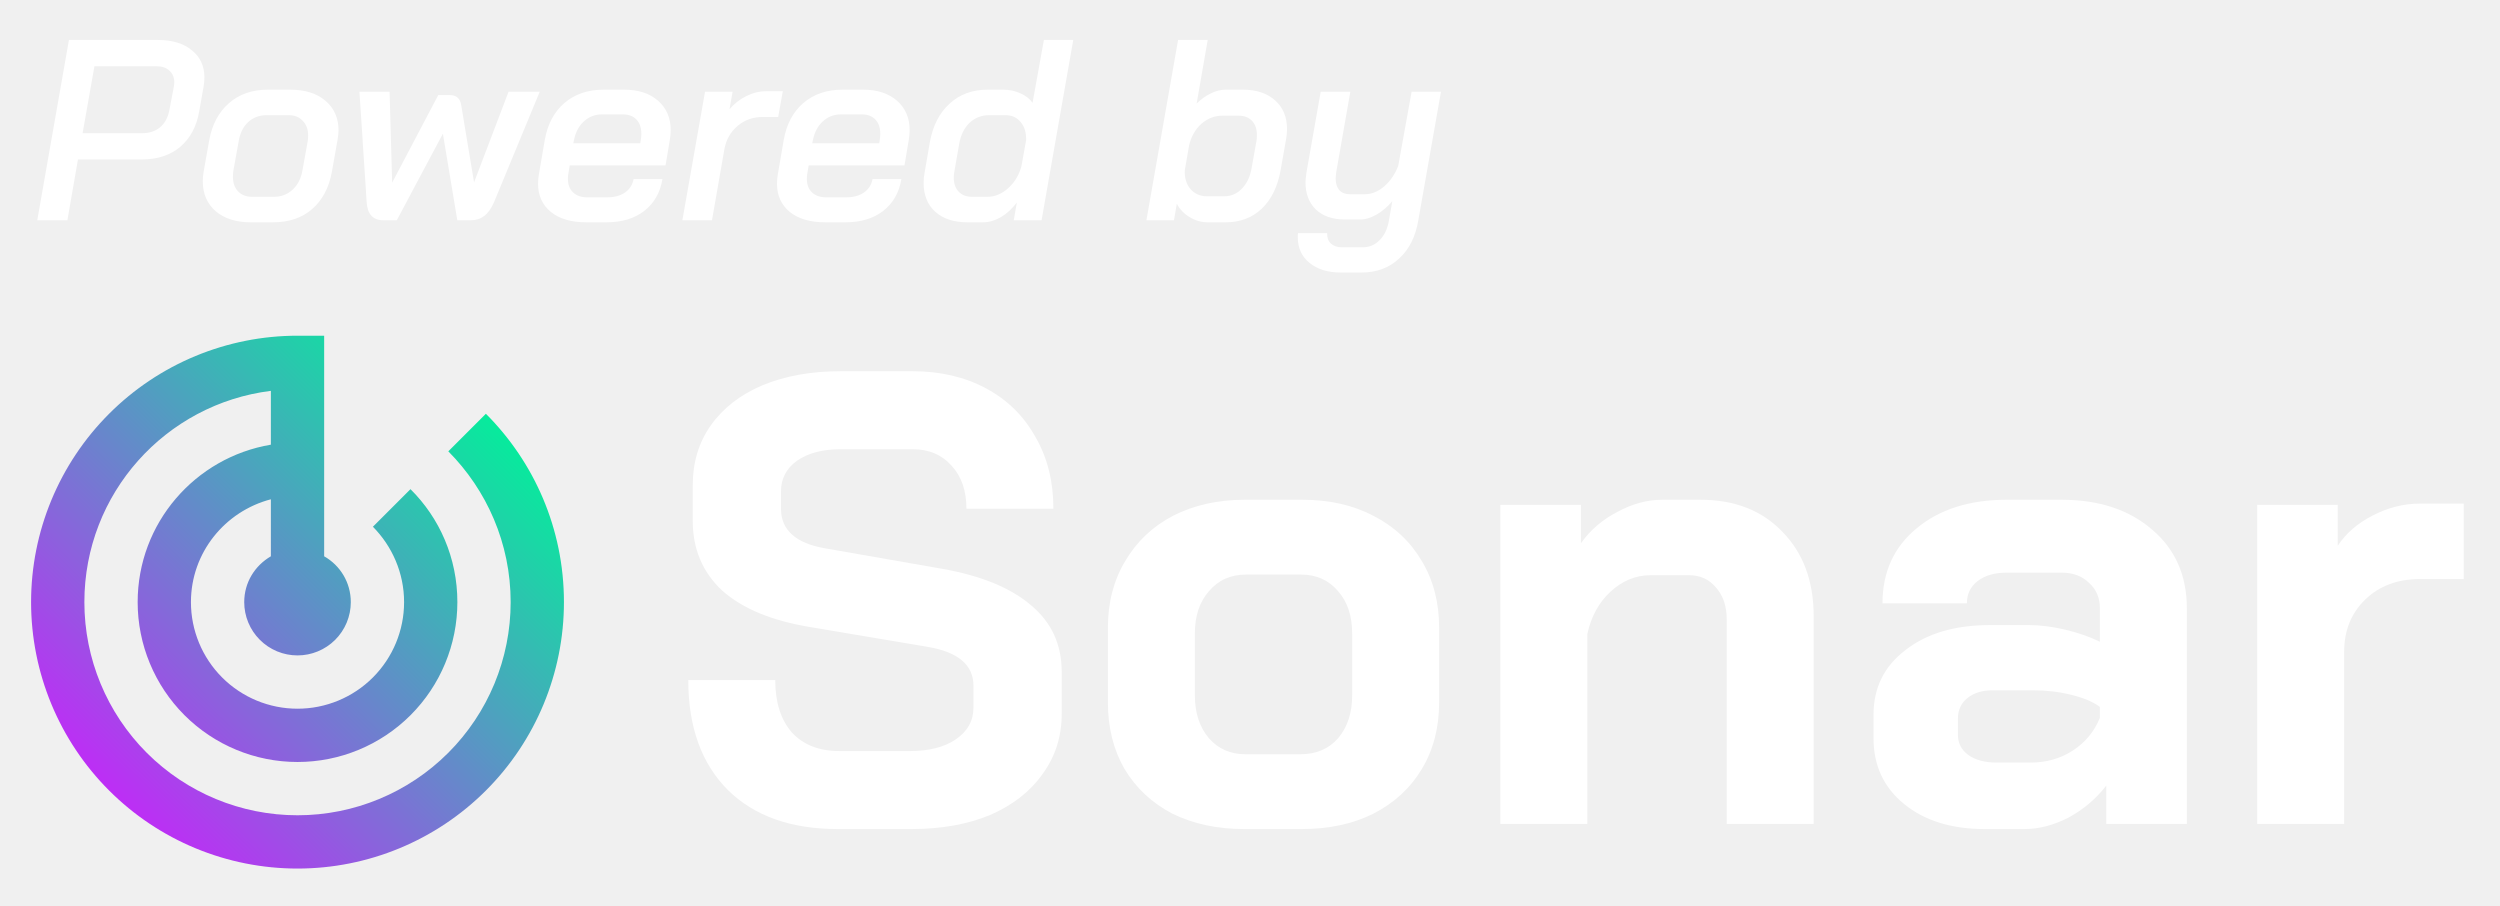
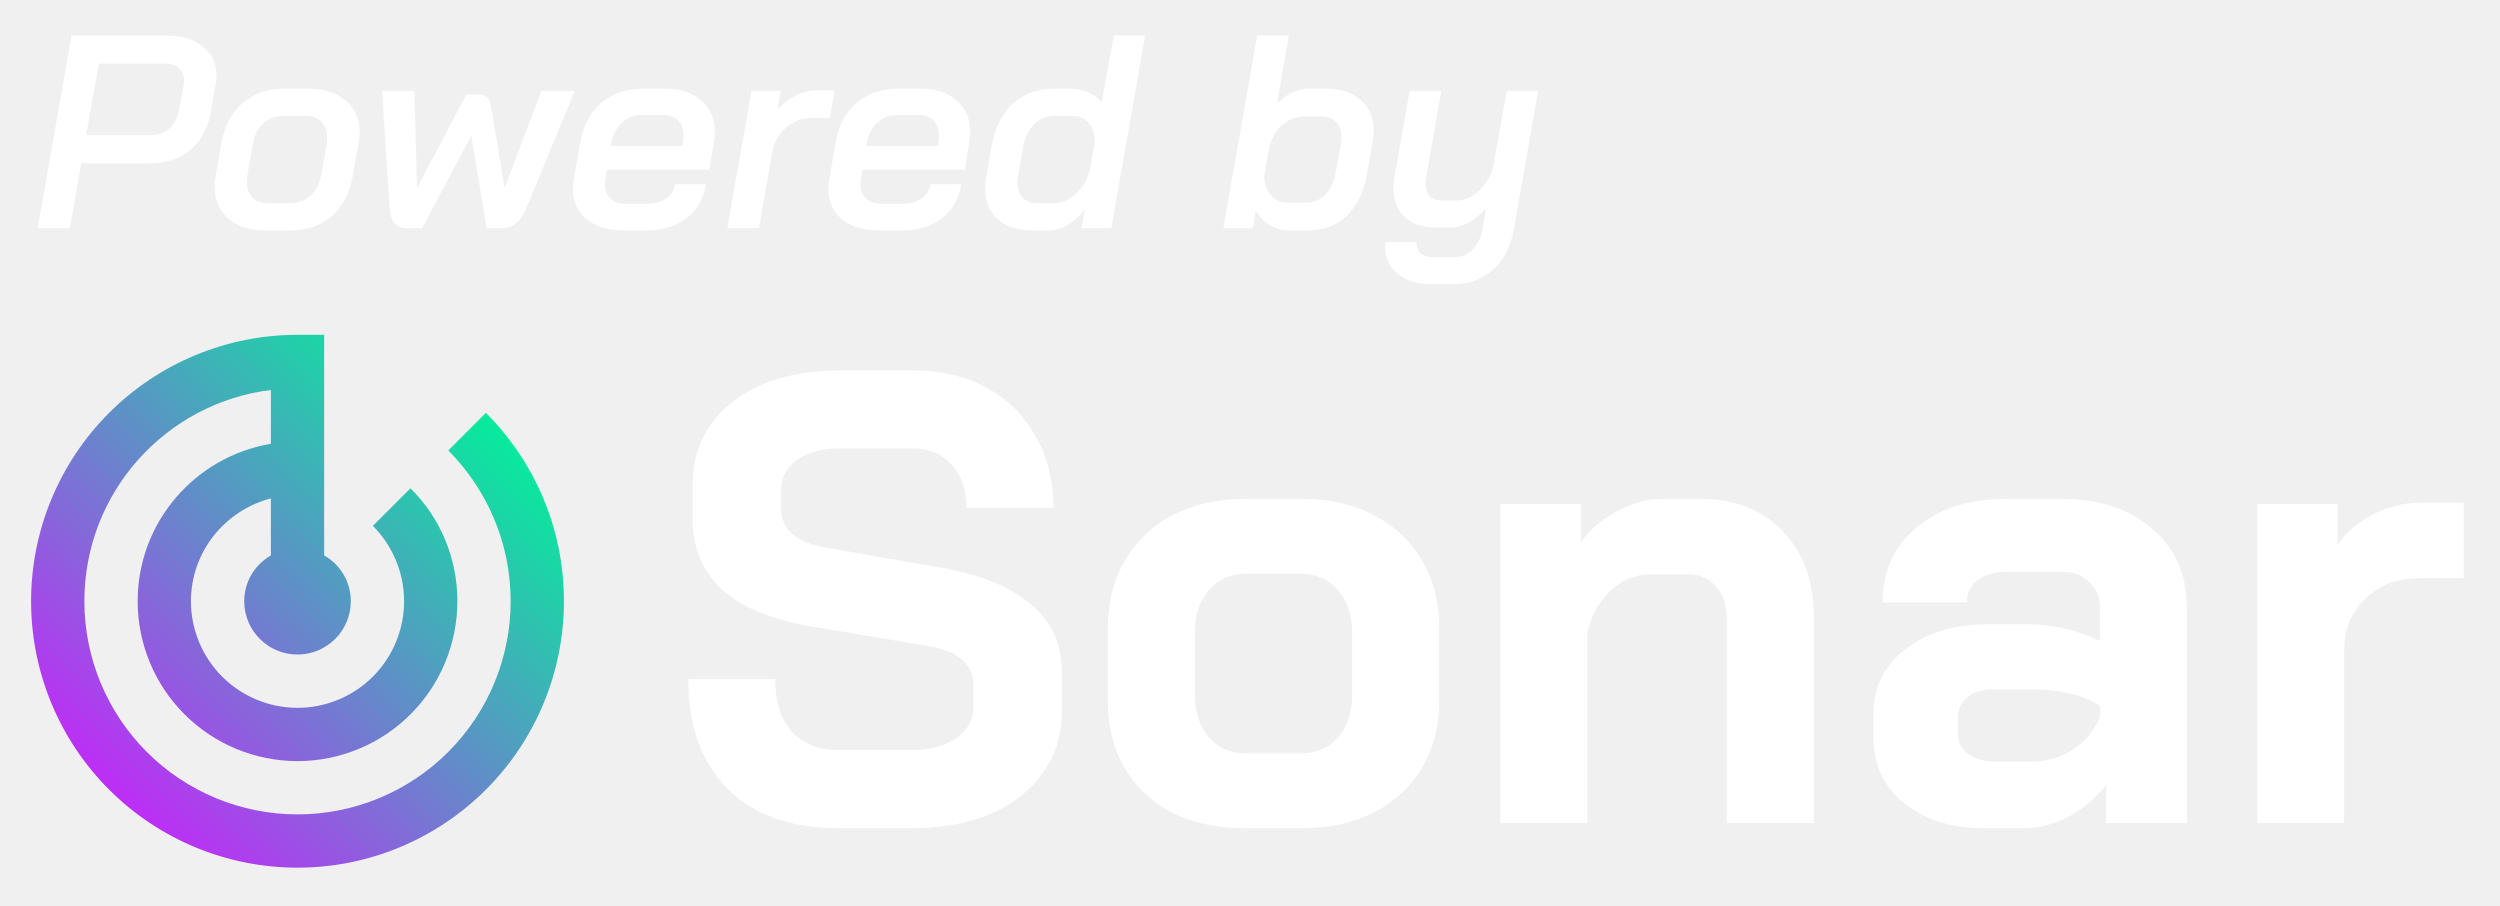
<svg xmlns="http://www.w3.org/2000/svg" width="563" height="204" viewBox="0 0 563 204" fill="none">
-   <path d="M109.42 93.18L100.96 101.64C109.6 110.34 115 122.34 115 135.6C115 148.33 109.943 160.539 100.941 169.541C91.939 178.543 79.73 183.6 67 183.6C54.27 183.6 42.061 178.543 33.059 169.541C24.057 160.539 19 148.33 19 135.6C19 111.12 37.3 90.96 61 88.02V100.14C43.96 103.02 31 117.78 31 135.6C31 145.148 34.793 154.305 41.544 161.056C48.295 167.807 57.452 171.6 67 171.6C76.548 171.6 85.704 167.807 92.456 161.056C99.207 154.305 103 145.148 103 135.6C103 125.64 98.98 116.64 92.44 110.16L83.98 118.62C88.3 123 91 129 91 135.6C91 141.965 88.471 148.07 83.971 152.571C79.47 157.072 73.365 159.6 67 159.6C60.635 159.6 54.53 157.072 50.029 152.571C45.529 148.07 43 141.965 43 135.6C43 124.44 50.68 115.14 61 112.44V125.28C57.4 127.38 55 131.16 55 135.6C55 138.783 56.264 141.835 58.515 144.085C60.765 146.336 63.817 147.6 67 147.6C70.183 147.6 73.235 146.336 75.485 144.085C77.736 141.835 79 138.783 79 135.6C79 131.16 76.6 127.32 73 125.28V75.6H67C59.121 75.6 51.319 77.152 44.039 80.167C36.76 83.183 30.145 87.602 24.574 93.174C13.321 104.426 7 119.687 7 135.6C7 151.513 13.321 166.774 24.574 178.026C30.145 183.598 36.76 188.018 44.039 191.033C51.319 194.048 59.121 195.6 67 195.6C82.913 195.6 98.174 189.279 109.426 178.026C120.679 166.774 127 151.513 127 135.6C127 119.04 120.28 104.04 109.42 93.18Z" fill="url(#paint0_linear)" />
-   <path d="M188.696 186.704C178.136 186.704 169.88 183.776 163.928 177.92C157.976 171.968 155 163.712 155 153.152H174.584C174.584 158.144 175.832 162.08 178.328 164.96C180.92 167.744 184.472 169.136 188.984 169.136H204.968C209.192 169.136 212.6 168.272 215.192 166.544C217.88 164.72 219.224 162.32 219.224 159.344V154.448C219.224 149.744 215.768 146.816 208.856 145.664L182.36 141.2C173.72 139.76 167.144 137.024 162.632 132.992C158.216 128.864 156.008 123.632 156.008 117.296V109.232C156.008 104.144 157.352 99.68 160.04 95.84C162.824 91.904 166.712 88.88 171.704 86.768C176.792 84.656 182.648 83.6 189.272 83.6H205.544C211.784 83.6 217.304 84.896 222.104 87.488C226.904 90.08 230.6 93.728 233.192 98.432C235.88 103.04 237.224 108.416 237.224 114.56H217.64C217.64 110.528 216.536 107.312 214.328 104.912C212.12 102.416 209.192 101.168 205.544 101.168H189.272C185.24 101.168 181.976 102.032 179.48 103.76C177.08 105.488 175.88 107.792 175.88 110.672V114.56C175.88 119.36 179.192 122.336 185.816 123.488L212.168 128.096C220.904 129.632 227.576 132.368 232.184 136.304C236.792 140.144 239.096 145.136 239.096 151.28V160.784C239.096 165.872 237.656 170.384 234.776 174.32C231.992 178.256 228.056 181.328 222.968 183.536C217.88 185.648 211.976 186.704 205.256 186.704H188.696Z" fill="white" />
-   <path d="M280.172 186.704C274.124 186.704 268.748 185.552 264.044 183.248C259.436 180.848 255.836 177.488 253.244 173.168C250.748 168.848 249.5 163.856 249.5 158.192V141.344C249.5 135.68 250.796 130.688 253.388 126.368C255.98 121.952 259.58 118.544 264.188 116.144C268.892 113.744 274.268 112.544 280.316 112.544H293.276C299.324 112.544 304.652 113.744 309.26 116.144C313.964 118.544 317.612 121.952 320.204 126.368C322.796 130.688 324.092 135.68 324.092 141.344V158.192C324.092 163.856 322.796 168.848 320.204 173.168C317.612 177.488 313.964 180.848 309.26 183.248C304.652 185.552 299.276 186.704 293.132 186.704H280.172ZM292.844 169.856C296.396 169.856 299.228 168.656 301.34 166.256C303.452 163.76 304.508 160.544 304.508 156.608V142.64C304.508 138.704 303.452 135.536 301.34 133.136C299.228 130.64 296.444 129.392 292.988 129.392H280.604C277.148 129.392 274.364 130.64 272.252 133.136C270.14 135.536 269.084 138.704 269.084 142.64V156.608C269.084 160.544 270.14 163.76 272.252 166.256C274.364 168.656 277.1 169.856 280.46 169.856H292.844Z" fill="white" />
-   <path d="M337.88 113.696H356.024V122.336C358.136 119.36 360.872 117.008 364.232 115.28C367.592 113.456 370.952 112.544 374.312 112.544H382.952C390.632 112.544 396.776 114.944 401.384 119.744C406.088 124.544 408.44 130.88 408.44 138.752V185.552H388.856V139.472C388.856 136.496 388.04 134.096 386.408 132.272C384.872 130.448 382.856 129.536 380.36 129.536H371.72C368.36 129.536 365.336 130.784 362.648 133.28C360.056 135.68 358.328 138.848 357.464 142.784V185.552H337.88V113.696Z" fill="white" />
-   <path d="M446.976 186.704C439.488 186.704 433.44 184.832 428.832 181.088C424.224 177.344 421.92 172.4 421.92 166.256V160.928C421.92 154.88 424.32 150.032 429.12 146.384C433.92 142.64 440.256 140.768 448.128 140.768H456.912C459.408 140.768 462.096 141.104 464.976 141.776C467.856 142.448 470.496 143.36 472.896 144.512V137.024C472.896 134.624 472.08 132.704 470.448 131.264C468.912 129.728 466.848 128.96 464.256 128.96H451.872C449.184 128.96 447.024 129.584 445.392 130.832C443.76 132.08 442.944 133.76 442.944 135.872H423.936C423.936 128.864 426.48 123.248 431.568 119.024C436.752 114.704 443.52 112.544 451.872 112.544H464.256C472.704 112.544 479.52 114.8 484.704 119.312C489.888 123.728 492.48 129.632 492.48 137.024V185.552H474.336V176.912C472.032 179.888 469.2 182.288 465.84 184.112C462.48 185.84 459.168 186.704 455.904 186.704H446.976ZM457.344 171.728C460.896 171.728 464.064 170.816 466.848 168.992C469.632 167.168 471.648 164.72 472.896 161.648V159.2C471.36 158.048 469.2 157.136 466.416 156.464C463.728 155.792 460.848 155.456 457.776 155.456H448.704C446.4 155.456 444.528 156.032 443.088 157.184C441.648 158.336 440.928 159.872 440.928 161.792V165.536C440.928 167.36 441.696 168.848 443.232 170C444.864 171.152 446.976 171.728 449.568 171.728H457.344Z" fill="white" />
-   <path d="M508.318 113.696H526.461V122.912C528.285 120.128 530.878 117.872 534.237 116.144C537.693 114.32 541.294 113.408 545.038 113.408H554.829V130.4H545.038C539.949 130.4 535.822 131.936 532.654 135.008C529.486 138.08 527.901 142.016 527.901 146.816V185.552H508.318V113.696Z" fill="white" />
-   <path d="M15.526 9H35.536C38.784 9 41.336 9.773 43.192 11.32C45.087 12.828 46.034 14.858 46.034 17.41C46.034 18.067 45.976 18.744 45.86 19.44L44.874 25.008C44.294 28.449 42.863 31.137 40.582 33.07C38.339 34.965 35.439 35.912 31.882 35.912H17.556L15.178 49.6H8.392L15.526 9ZM31.998 29.996C33.622 29.996 34.975 29.551 36.058 28.662C37.141 27.734 37.837 26.439 38.146 24.776L39.132 19.614C39.209 19.15 39.248 18.802 39.248 18.57C39.248 17.449 38.881 16.559 38.146 15.902C37.45 15.245 36.464 14.916 35.188 14.916H21.268L18.6 29.996H31.998Z" fill="white" />
-   <path d="M56.458 50.064C53.171 50.064 50.542 49.233 48.57 47.57C46.636 45.869 45.67 43.626 45.67 40.842C45.67 40.146 45.728 39.45 45.844 38.754L47.12 31.562C47.777 28.005 49.266 25.221 51.586 23.21C53.906 21.199 56.806 20.194 60.286 20.194H65.332C68.696 20.194 71.344 21.025 73.278 22.688C75.25 24.351 76.236 26.574 76.236 29.358C76.236 29.822 76.159 30.557 76.004 31.562L74.728 38.754C74.07 42.311 72.582 45.095 70.262 47.106C67.98 49.078 65.061 50.064 61.504 50.064H56.458ZM61.678 44.322C63.34 44.322 64.752 43.781 65.912 42.698C67.072 41.615 67.806 40.165 68.116 38.348L69.276 31.91C69.353 31.601 69.392 31.137 69.392 30.518C69.392 29.126 68.986 28.024 68.174 27.212C67.4 26.361 66.337 25.936 64.984 25.936H60.112C58.41 25.936 56.999 26.458 55.878 27.502C54.756 28.546 54.041 30.015 53.732 31.91L52.572 38.348C52.494 38.696 52.456 39.179 52.456 39.798C52.456 41.19 52.842 42.292 53.616 43.104C54.389 43.916 55.452 44.322 56.806 44.322H61.678Z" fill="white" />
-   <path d="M121.546 20.658L111.28 45.482C110.662 46.913 109.927 47.957 109.076 48.614C108.226 49.271 107.22 49.6 106.06 49.6H102.986L99.739 30.112L89.356 49.6H86.341C83.982 49.6 82.725 48.227 82.57 45.482L80.947 20.658H87.733L88.312 41.132L98.695 21.412H101.246C102.754 21.412 103.624 22.147 103.856 23.616L106.756 41.074L114.528 20.658H121.546Z" fill="white" />
-   <path d="M132.016 50.064C128.652 50.064 126.004 49.291 124.07 47.744C122.137 46.159 121.17 44.032 121.17 41.364C121.17 40.707 121.228 40.03 121.344 39.334L122.678 31.562C123.297 28.005 124.766 25.221 127.086 23.21C129.445 21.199 132.384 20.194 135.902 20.194H140.542C143.752 20.194 146.304 21.025 148.198 22.688C150.093 24.351 151.04 26.555 151.04 29.3C151.04 29.919 150.982 30.615 150.866 31.388L149.88 37.246H128.304L127.956 39.334C127.918 39.566 127.898 39.895 127.898 40.32C127.898 41.596 128.285 42.601 129.058 43.336C129.832 44.071 130.895 44.438 132.248 44.438H136.772C138.396 44.438 139.73 44.071 140.774 43.336C141.818 42.601 142.456 41.596 142.688 40.32H149.184C148.682 43.375 147.309 45.772 145.066 47.512C142.862 49.213 140.04 50.064 136.598 50.064H132.016ZM144.196 32.258L144.312 31.504C144.39 31.156 144.428 30.692 144.428 30.112C144.428 28.759 144.061 27.695 143.326 26.922C142.592 26.149 141.586 25.762 140.31 25.762H135.554C133.969 25.762 132.596 26.303 131.436 27.386C130.315 28.43 129.58 29.861 129.232 31.678L129.116 32.258H144.196Z" fill="white" />
-   <path d="M158.774 20.658H164.98L164.284 24.602C165.328 23.365 166.585 22.379 168.054 21.644C169.523 20.909 171.031 20.542 172.578 20.542H176.29L175.246 26.342H171.766C169.562 26.342 167.667 27.019 166.082 28.372C164.497 29.725 163.511 31.485 163.124 33.65L160.34 49.6H153.67L158.774 20.658Z" fill="white" />
-   <path d="M185.825 50.064C182.461 50.064 179.812 49.291 177.879 47.744C175.946 46.159 174.979 44.032 174.979 41.364C174.979 40.707 175.037 40.03 175.153 39.334L176.487 31.562C177.106 28.005 178.575 25.221 180.895 23.21C183.254 21.199 186.192 20.194 189.711 20.194H194.351C197.56 20.194 200.112 21.025 202.007 22.688C203.902 24.351 204.849 26.555 204.849 29.3C204.849 29.919 204.791 30.615 204.675 31.388L203.689 37.246H182.113L181.765 39.334C181.726 39.566 181.707 39.895 181.707 40.32C181.707 41.596 182.094 42.601 182.867 43.336C183.64 44.071 184.704 44.438 186.057 44.438H190.581C192.205 44.438 193.539 44.071 194.583 43.336C195.627 42.601 196.265 41.596 196.497 40.32H202.993C202.49 43.375 201.118 45.772 198.875 47.512C196.671 49.213 193.848 50.064 190.407 50.064H185.825ZM198.005 32.258L198.121 31.504C198.198 31.156 198.237 30.692 198.237 30.112C198.237 28.759 197.87 27.695 197.135 26.922C196.4 26.149 195.395 25.762 194.119 25.762H189.363C187.778 25.762 186.405 26.303 185.245 27.386C184.124 28.43 183.389 29.861 183.041 31.678L182.925 32.258H198.005Z" fill="white" />
-   <path d="M217.86 50.064C214.806 50.064 212.389 49.271 210.61 47.686C208.87 46.101 208 43.935 208 41.19C208 40.339 208.078 39.547 208.232 38.812L209.392 32.084C210.05 28.372 211.519 25.472 213.8 23.384C216.082 21.257 218.943 20.194 222.384 20.194H225.864C227.295 20.194 228.59 20.465 229.75 21.006C230.949 21.509 231.877 22.224 232.534 23.152L235.086 9H241.698L234.564 49.6H228.3L228.996 45.598C227.952 46.99 226.754 48.092 225.4 48.904C224.047 49.677 222.713 50.064 221.398 50.064H217.86ZM222.384 44.322C224.047 44.322 225.613 43.665 227.082 42.35C228.552 40.997 229.538 39.334 230.04 37.362L231.084 31.562C231.123 29.861 230.717 28.507 229.866 27.502C229.016 26.458 227.875 25.936 226.444 25.936H222.79C221.05 25.936 219.562 26.516 218.324 27.676C217.126 28.836 216.352 30.421 216.004 32.432L214.96 38.406C214.844 38.986 214.786 39.508 214.786 39.972C214.786 41.325 215.154 42.389 215.888 43.162C216.623 43.935 217.648 44.322 218.962 44.322H222.384Z" fill="white" />
-   <path d="M271.976 50.064C270.545 50.064 269.192 49.677 267.916 48.904C266.64 48.131 265.673 47.125 265.016 45.888L264.378 49.6H258.172L265.306 9H271.976L269.482 23.326C270.448 22.359 271.492 21.605 272.614 21.064C273.774 20.484 274.895 20.194 275.978 20.194H279.864C282.957 20.194 285.393 21.006 287.172 22.63C288.95 24.215 289.84 26.361 289.84 29.068C289.84 29.919 289.762 30.711 289.608 31.446L288.39 38.348C287.732 42.021 286.321 44.902 284.156 46.99C281.99 49.039 279.284 50.064 276.036 50.064H271.976ZM275.63 44.206C277.215 44.206 278.549 43.645 279.632 42.524C280.753 41.403 281.488 39.895 281.836 38L282.938 31.852C283.015 31.504 283.054 31.021 283.054 30.402C283.054 29.049 282.686 27.985 281.952 27.212C281.217 26.439 280.212 26.052 278.936 26.052H275.282C273.542 26.052 271.976 26.651 270.584 27.85C269.23 29.049 268.302 30.653 267.8 32.664L266.814 38.348C266.736 40.049 267.162 41.461 268.09 42.582C269.056 43.665 270.294 44.206 271.802 44.206H275.63Z" fill="white" />
-   <path d="M301.946 61.374C299.007 61.374 296.649 60.639 294.87 59.17C293.13 57.739 292.26 55.825 292.26 53.428C292.26 53.041 292.279 52.732 292.318 52.5H298.872C298.833 53.467 299.104 54.24 299.684 54.82C300.303 55.4 301.134 55.69 302.178 55.69H306.876C308.384 55.69 309.66 55.149 310.704 54.066C311.787 52.983 312.483 51.495 312.792 49.6L313.546 45.308C312.502 46.545 311.323 47.551 310.008 48.324C308.693 49.059 307.514 49.426 306.47 49.426H302.816C300.071 49.426 297.905 48.672 296.32 47.164C294.773 45.656 294 43.626 294 41.074C294 40.61 294.077 39.837 294.232 38.754L297.422 20.658H304.092L300.902 38.87C300.825 39.489 300.786 39.914 300.786 40.146C300.786 41.267 301.057 42.157 301.598 42.814C302.178 43.433 302.971 43.742 303.976 43.742H307.398C308.867 43.742 310.298 43.162 311.69 42.002C313.082 40.803 314.145 39.257 314.88 37.362L317.896 20.658H324.508L319.404 49.6C318.785 53.312 317.335 56.193 315.054 58.242C312.811 60.33 310.008 61.374 306.644 61.374H301.946Z" fill="white" />
+   <path d="M109.42 92.98L100.96 101.44C109.6 110.14 115 122.14 115 135.4C115 148.13 109.943 160.339 100.941 169.341C91.939 178.343 79.73 183.4 67 183.4C54.27 183.4 42.061 178.343 33.059 169.341C24.057 160.339 19 148.13 19 135.4C19 110.92 37.3 90.76 61 87.82V99.94C43.96 102.82 31 117.58 31 135.4C31 144.948 34.793 154.104 41.544 160.856C48.295 167.607 57.452 171.4 67 171.4C76.548 171.4 85.704 167.607 92.456 160.856C99.207 154.104 103 144.948 103 135.4C103 125.44 98.98 116.44 92.44 109.96L83.98 118.42C88.3 122.8 91 128.8 91 135.4C91 141.765 88.471 147.87 83.971 152.37C79.47 156.871 73.365 159.4 67 159.4C60.635 159.4 54.53 156.871 50.029 152.37C45.529 147.87 43 141.765 43 135.4C43 124.24 50.68 114.94 61 112.24V125.08C57.4 127.18 55 130.96 55 135.4C55 138.583 56.264 141.635 58.515 143.885C60.765 146.136 63.817 147.4 67 147.4C70.183 147.4 73.235 146.136 75.485 143.885C77.736 141.635 79 138.583 79 135.4C79 130.96 76.6 127.12 73 125.08V75.4H67C59.121 75.4 51.319 76.952 44.039 79.967C36.76 82.982 30.145 87.402 24.574 92.974C13.321 104.226 7 119.487 7 135.4C7 151.313 13.321 166.574 24.574 177.826C30.145 183.398 36.76 187.817 44.039 190.833C51.319 193.848 59.121 195.4 67 195.4C82.913 195.4 98.174 189.078 109.426 177.826C120.679 166.574 127 151.313 127 135.4C127 118.84 120.28 103.84 109.42 92.98Z" fill="url(#paint0_linear)" />
+   <path d="M188.696 186.504C178.136 186.504 169.88 183.576 163.928 177.72C157.976 171.768 155 163.512 155 152.952H174.584C174.584 157.944 175.832 161.88 178.328 164.76C180.92 167.544 184.472 168.936 188.984 168.936H204.968C209.192 168.936 212.6 168.072 215.192 166.344C217.88 164.52 219.224 162.12 219.224 159.144V154.248C219.224 149.544 215.768 146.616 208.856 145.464L182.36 141C173.72 139.56 167.144 136.824 162.632 132.792C158.216 128.664 156.008 123.432 156.008 117.096V109.032C156.008 103.944 157.352 99.48 160.04 95.64C162.824 91.704 166.712 88.68 171.704 86.568C176.792 84.456 182.648 83.4 189.272 83.4H205.544C211.784 83.4 217.304 84.696 222.104 87.288C226.904 89.88 230.6 93.528 233.192 98.232C235.88 102.84 237.224 108.216 237.224 114.36H217.64C217.64 110.328 216.536 107.112 214.328 104.712C212.12 102.216 209.192 100.968 205.544 100.968H189.272C185.24 100.968 181.976 101.832 179.48 103.56C177.08 105.288 175.88 107.592 175.88 110.472V114.36C175.88 119.16 179.192 122.136 185.816 123.288L212.168 127.896C220.904 129.432 227.576 132.168 232.184 136.104C236.792 139.944 239.096 144.936 239.096 151.08V160.584C239.096 165.672 237.656 170.184 234.776 174.12C231.992 178.056 228.056 181.128 222.968 183.336C217.88 185.448 211.976 186.504 205.256 186.504H188.696Z" fill="white" />
+   <path d="M280.172 186.504C274.124 186.504 268.748 185.352 264.044 183.048C259.436 180.648 255.836 177.288 253.244 172.968C250.748 168.648 249.5 163.656 249.5 157.992V141.144C249.5 135.48 250.796 130.488 253.388 126.168C255.98 121.752 259.58 118.344 264.188 115.944C268.892 113.544 274.268 112.344 280.316 112.344H293.276C299.324 112.344 304.652 113.544 309.26 115.944C313.964 118.344 317.612 121.752 320.204 126.168C322.796 130.488 324.092 135.48 324.092 141.144V157.992C324.092 163.656 322.796 168.648 320.204 172.968C317.612 177.288 313.964 180.648 309.26 183.048C304.652 185.352 299.276 186.504 293.132 186.504H280.172ZM292.844 169.656C296.396 169.656 299.228 168.456 301.34 166.056C303.452 163.56 304.508 160.344 304.508 156.408V142.44C304.508 138.504 303.452 135.336 301.34 132.936C299.228 130.44 296.444 129.192 292.988 129.192H280.604C277.148 129.192 274.364 130.44 272.252 132.936C270.14 135.336 269.084 138.504 269.084 142.44V156.408C269.084 160.344 270.14 163.56 272.252 166.056C274.364 168.456 277.1 169.656 280.46 169.656H292.844Z" fill="white" />
+   <path d="M337.88 113.496H356.024V122.136C358.136 119.16 360.872 116.808 364.232 115.08C367.592 113.256 370.952 112.344 374.312 112.344H382.952C390.632 112.344 396.776 114.744 401.384 119.544C406.088 124.344 408.44 130.68 408.44 138.552V185.352H388.856V139.272C388.856 136.296 388.04 133.896 386.408 132.072C384.872 130.248 382.856 129.336 380.36 129.336H371.72C368.36 129.336 365.336 130.584 362.648 133.08C360.056 135.48 358.328 138.648 357.464 142.584V185.352H337.88V113.496Z" fill="white" />
+   <path d="M446.976 186.504C439.488 186.504 433.44 184.632 428.832 180.888C424.224 177.144 421.92 172.2 421.92 166.056V160.728C421.92 154.68 424.32 149.832 429.12 146.184C433.92 142.44 440.256 140.568 448.128 140.568H456.912C459.408 140.568 462.096 140.904 464.976 141.576C467.856 142.248 470.496 143.16 472.896 144.312V136.824C472.896 134.424 472.08 132.504 470.448 131.064C468.912 129.528 466.848 128.76 464.256 128.76H451.872C449.184 128.76 447.024 129.384 445.392 130.632C443.76 131.88 442.944 133.56 442.944 135.672H423.936C423.936 128.664 426.48 123.048 431.568 118.824C436.752 114.504 443.52 112.344 451.872 112.344H464.256C472.704 112.344 479.52 114.6 484.704 119.112C489.888 123.528 492.48 129.432 492.48 136.824V185.352H474.336V176.712C472.032 179.688 469.2 182.088 465.84 183.912C462.48 185.64 459.168 186.504 455.904 186.504H446.976ZM457.344 171.528C460.896 171.528 464.064 170.616 466.848 168.792C469.632 166.968 471.648 164.52 472.896 161.448V159C471.36 157.848 469.2 156.936 466.416 156.264C463.728 155.592 460.848 155.256 457.776 155.256H448.704C446.4 155.256 444.528 155.832 443.088 156.984C441.648 158.136 440.928 159.672 440.928 161.592V165.336C440.928 167.16 441.696 168.648 443.232 169.8C444.864 170.952 446.976 171.528 449.568 171.528H457.344Z" fill="white" />
+   <path d="M508.318 113.496H526.461V122.712C528.285 119.928 530.878 117.672 534.237 115.944C537.693 114.12 541.294 113.208 545.038 113.208H554.829V130.2H545.038C539.949 130.2 535.822 131.736 532.654 134.808C529.486 137.88 527.901 141.816 527.901 146.616V185.352H508.318V113.496Z" fill="white" />
+   <path d="M16.114 8H37.504C40.976 8 43.704 8.827 45.688 10.48C47.713 12.092 48.726 14.262 48.726 16.99C48.726 17.693 48.664 18.416 48.54 19.16L47.486 25.112C46.866 28.791 45.337 31.663 42.898 33.73C40.501 35.755 37.401 36.768 33.598 36.768H18.284L15.742 51.4H8.488L16.114 8ZM33.722 30.444C35.458 30.444 36.905 29.969 38.062 29.018C39.219 28.026 39.963 26.641 40.294 24.864L41.348 19.346C41.431 18.85 41.472 18.478 41.472 18.23C41.472 17.031 41.079 16.081 40.294 15.378C39.55 14.675 38.496 14.324 37.132 14.324H22.252L19.4 30.444H33.722Z" fill="white" />
+   <path d="M59.869 51.896C56.355 51.896 53.545 51.007 51.437 49.23C49.37 47.411 48.337 45.014 48.337 42.038C48.337 41.294 48.399 40.55 48.523 39.806L49.887 32.118C50.589 28.315 52.181 25.339 54.661 23.19C57.141 21.041 60.241 19.966 63.961 19.966H69.355C72.951 19.966 75.782 20.855 77.849 22.632C79.957 24.409 81.011 26.786 81.011 29.762C81.011 30.258 80.928 31.043 80.763 32.118L79.399 39.806C78.696 43.609 77.105 46.585 74.625 48.734C72.186 50.842 69.065 51.896 65.263 51.896H59.869ZM65.449 45.758C67.226 45.758 68.735 45.179 69.975 44.022C71.215 42.865 72 41.315 72.331 39.372L73.571 32.49C73.653 32.159 73.695 31.663 73.695 31.002C73.695 29.514 73.261 28.336 72.393 27.468C71.566 26.559 70.429 26.104 68.983 26.104H63.775C61.956 26.104 60.447 26.662 59.249 27.778C58.05 28.894 57.285 30.465 56.955 32.49L55.715 39.372C55.632 39.744 55.591 40.261 55.591 40.922C55.591 42.41 56.004 43.588 56.831 44.456C57.657 45.324 58.794 45.758 60.241 45.758H65.449Z" fill="white" />
+   <path d="M129.446 20.462L118.472 46.998C117.811 48.527 117.025 49.643 116.116 50.346C115.207 51.049 114.132 51.4 112.892 51.4H109.606L106.134 30.568L95.036 51.4H91.812C89.291 51.4 87.948 49.933 87.782 46.998L86.046 20.462H93.3L93.92 42.348L105.018 21.268H107.746C109.358 21.268 110.288 22.053 110.536 23.624L113.636 42.286L121.944 20.462H129.446Z" fill="white" />
+   <path d="M140.638 51.896C137.042 51.896 134.211 51.069 132.144 49.416C130.077 47.721 129.044 45.448 129.044 42.596C129.044 41.893 129.106 41.17 129.23 40.426L130.656 32.118C131.317 28.315 132.888 25.339 135.368 23.19C137.889 21.041 141.031 19.966 144.792 19.966H149.752C153.183 19.966 155.911 20.855 157.936 22.632C159.961 24.409 160.974 26.765 160.974 29.7C160.974 30.361 160.912 31.105 160.788 31.932L159.734 38.194H136.67L136.298 40.426C136.257 40.674 136.236 41.025 136.236 41.48C136.236 42.844 136.649 43.919 137.476 44.704C138.303 45.489 139.439 45.882 140.886 45.882H145.722C147.458 45.882 148.884 45.489 150 44.704C151.116 43.919 151.798 42.844 152.046 41.48H158.99C158.453 44.745 156.985 47.308 154.588 49.168C152.232 50.987 149.215 51.896 145.536 51.896H140.638ZM153.658 32.862L153.782 32.056C153.865 31.684 153.906 31.188 153.906 30.568C153.906 29.121 153.513 27.985 152.728 27.158C151.943 26.331 150.868 25.918 149.504 25.918H144.42C142.725 25.918 141.258 26.497 140.018 27.654C138.819 28.77 138.034 30.299 137.662 32.242L137.538 32.862H153.658Z" fill="white" />
+   <path d="M169.241 20.462H175.875L175.131 24.678C176.247 23.355 177.59 22.301 179.161 21.516C180.732 20.731 182.344 20.338 183.997 20.338H187.965L186.849 26.538H183.129C180.773 26.538 178.748 27.261 177.053 28.708C175.358 30.155 174.304 32.035 173.891 34.35L170.915 51.4H163.785L169.241 20.462Z" fill="white" />
+   <path d="M198.158 51.896C194.562 51.896 191.73 51.069 189.664 49.416C187.597 47.721 186.564 45.448 186.564 42.596C186.564 41.893 186.626 41.17 186.75 40.426L188.176 32.118C188.837 28.315 190.408 25.339 192.888 23.19C195.409 21.041 198.55 19.966 202.312 19.966H207.272C210.702 19.966 213.43 20.855 215.456 22.632C217.481 24.409 218.494 26.765 218.494 29.7C218.494 30.361 218.432 31.105 218.308 31.932L217.254 38.194H194.19L193.818 40.426C193.776 40.674 193.756 41.025 193.756 41.48C193.756 42.844 194.169 43.919 194.996 44.704C195.822 45.489 196.959 45.882 198.406 45.882H203.242C204.978 45.882 206.404 45.489 207.52 44.704C208.636 43.919 209.318 42.844 209.566 41.48H216.51C215.972 44.745 214.505 47.308 212.108 49.168C209.752 50.987 206.734 51.896 203.056 51.896H198.158ZM211.178 32.862L211.302 32.056C211.384 31.684 211.426 31.188 211.426 30.568C211.426 29.121 211.033 27.985 210.248 27.158C209.462 26.331 208.388 25.918 207.024 25.918H201.94C200.245 25.918 198.778 26.497 197.538 27.654C196.339 28.77 195.554 30.299 195.182 32.242L195.058 32.862H211.178Z" fill="white" />
+   <path d="M232.402 51.896C229.137 51.896 226.554 51.049 224.652 49.354C222.792 47.659 221.862 45.345 221.862 42.41C221.862 41.501 221.945 40.653 222.11 39.868L223.35 32.676C224.053 28.708 225.624 25.608 228.062 23.376C230.501 21.103 233.56 19.966 237.238 19.966H240.958C242.488 19.966 243.872 20.255 245.112 20.834C246.394 21.371 247.386 22.136 248.088 23.128L250.816 8H257.884L250.258 51.4H243.562L244.306 47.122C243.19 48.61 241.909 49.788 240.462 50.656C239.016 51.483 237.59 51.896 236.184 51.896H232.402ZM237.238 45.758C239.016 45.758 240.69 45.055 242.26 43.65C243.831 42.203 244.885 40.426 245.422 38.318L246.538 32.118C246.58 30.299 246.146 28.853 245.236 27.778C244.327 26.662 243.108 26.104 241.578 26.104H237.672C235.812 26.104 234.221 26.724 232.898 27.964C231.617 29.204 230.79 30.899 230.418 33.048L229.302 39.434C229.178 40.054 229.116 40.612 229.116 41.108C229.116 42.555 229.509 43.691 230.294 44.518C231.08 45.345 232.175 45.758 233.58 45.758H237.238Z" fill="white" />
+   <path d="M290.25 51.896C288.721 51.896 287.274 51.483 285.91 50.656C284.546 49.829 283.513 48.755 282.81 47.432L282.128 51.4H275.494L283.12 8H290.25L287.584 23.314C288.617 22.281 289.733 21.475 290.932 20.896C292.172 20.276 293.371 19.966 294.528 19.966H298.682C301.989 19.966 304.593 20.834 306.494 22.57C308.395 24.265 309.346 26.559 309.346 29.452C309.346 30.361 309.263 31.209 309.098 31.994L307.796 39.372C307.093 43.299 305.585 46.378 303.27 48.61C300.955 50.801 298.062 51.896 294.59 51.896H290.25ZM294.156 45.634C295.851 45.634 297.277 45.035 298.434 43.836C299.633 42.637 300.418 41.025 300.79 39L301.968 32.428C302.051 32.056 302.092 31.539 302.092 30.878C302.092 29.431 301.699 28.295 300.914 27.468C300.129 26.641 299.054 26.228 297.69 26.228H293.784C291.924 26.228 290.25 26.869 288.762 28.15C287.315 29.431 286.323 31.147 285.786 33.296L284.732 39.372C284.649 41.191 285.104 42.699 286.096 43.898C287.129 45.055 288.452 45.634 290.064 45.634H294.156Z" fill="white" />
+   <path d="M322.287 63.986C319.146 63.986 316.624 63.201 314.723 61.63C312.863 60.101 311.933 58.055 311.933 55.492C311.933 55.079 311.954 54.748 311.995 54.5H319.001C318.96 55.533 319.249 56.36 319.869 56.98C320.53 57.6 321.419 57.91 322.535 57.91H327.557C329.169 57.91 330.533 57.331 331.649 56.174C332.806 55.017 333.55 53.425 333.881 51.4L334.687 46.812C333.571 48.135 332.31 49.209 330.905 50.036C329.5 50.821 328.239 51.214 327.123 51.214H323.217C320.282 51.214 317.968 50.408 316.273 48.796C314.62 47.184 313.793 45.014 313.793 42.286C313.793 41.79 313.876 40.963 314.041 39.806L317.451 20.462H324.581L321.171 39.93C321.088 40.591 321.047 41.046 321.047 41.294C321.047 42.493 321.336 43.443 321.915 44.146C322.535 44.807 323.382 45.138 324.457 45.138H328.115C329.686 45.138 331.215 44.518 332.703 43.278C334.191 41.997 335.328 40.343 336.113 38.318L339.337 20.462H346.405L340.949 51.4C340.288 55.368 338.738 58.447 336.299 60.638C333.902 62.87 330.905 63.986 327.309 63.986H322.287Z" fill="white" />
  <defs>
-     <linearGradient id="paint0_linear" x1="106.865" y1="75.726" x2="0.261" y2="183.114" gradientUnits="userSpaceOnUse">
+     <linearGradient id="paint0_linear" x1="106.865" y1="75.526" x2="0.261" y2="182.913" gradientUnits="userSpaceOnUse">
      <stop offset="0.042" stop-color="#00F299" />
      <stop offset="0.49" stop-color="#6787CB" />
      <stop offset="0.594" stop-color="#7F6ED7" />
      <stop offset="0.641" stop-color="#8A63DC" />
      <stop offset="0.948" stop-color="#D119FF" />
    </linearGradient>
  </defs>
</svg>
